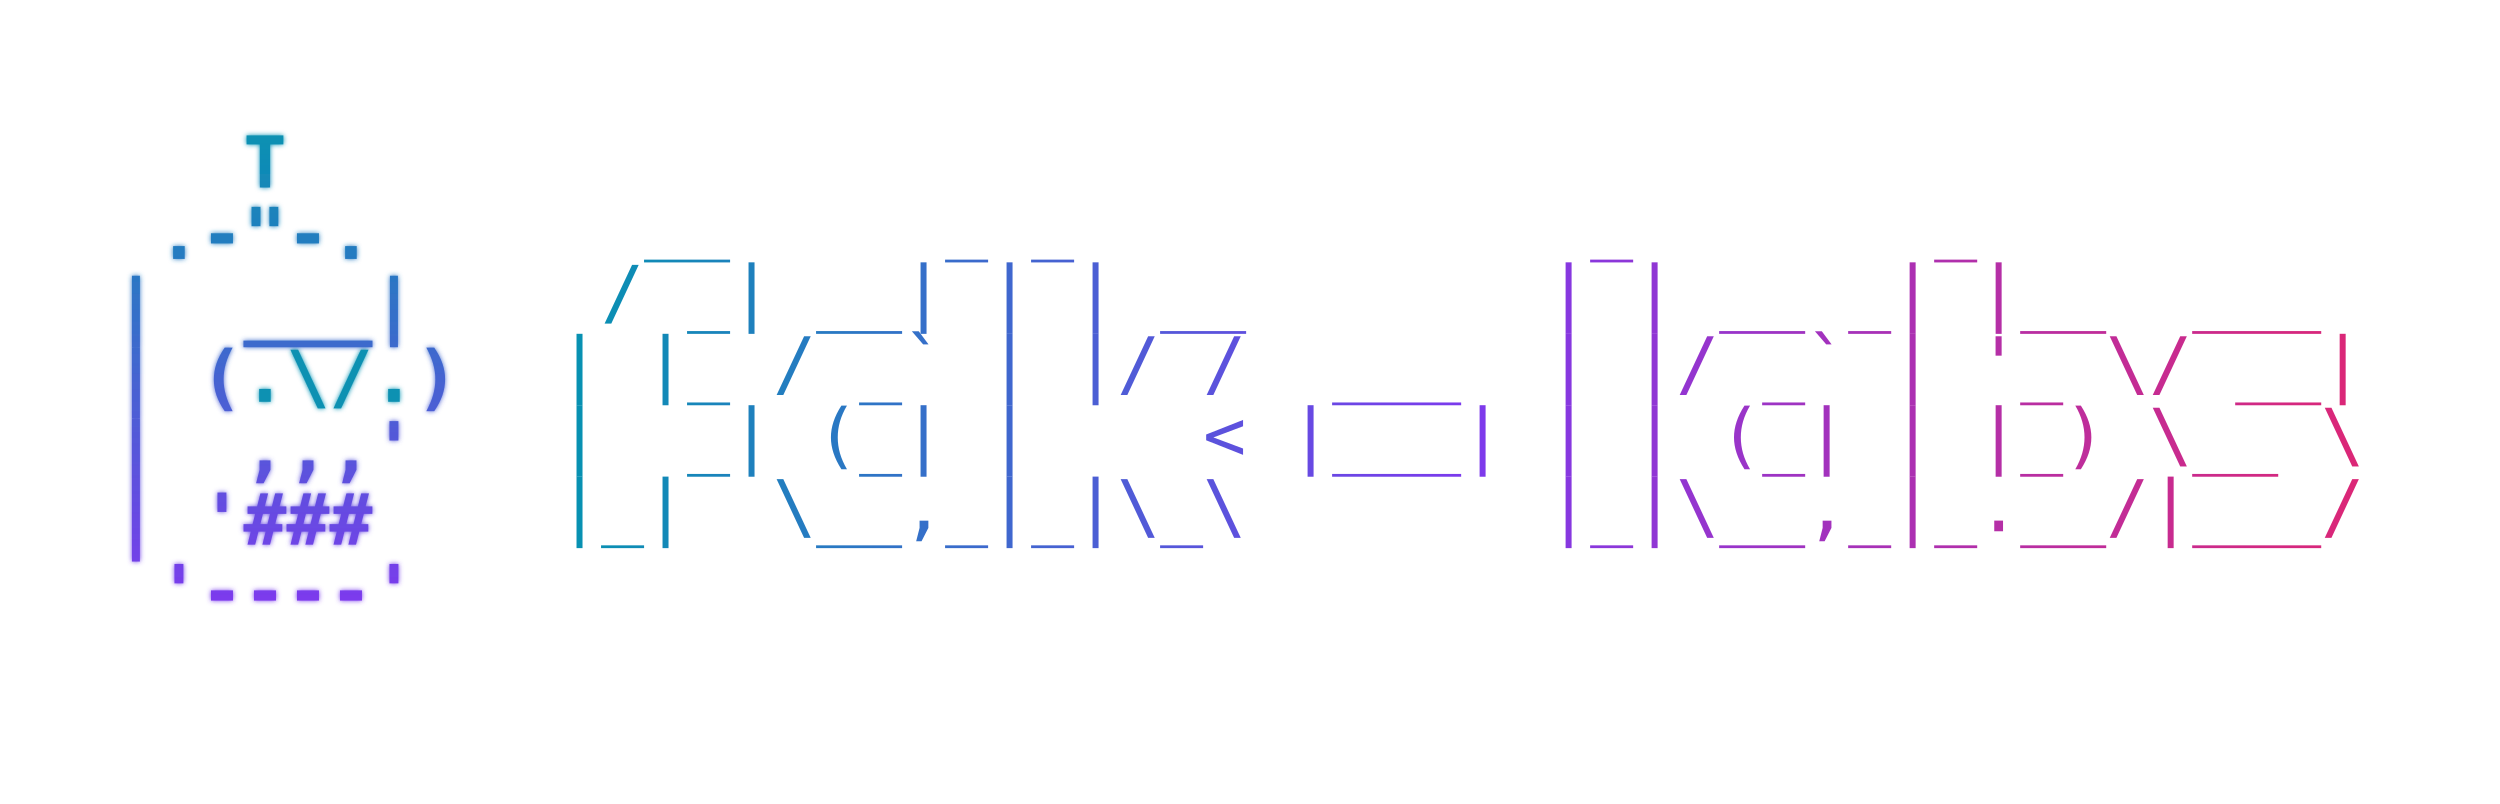
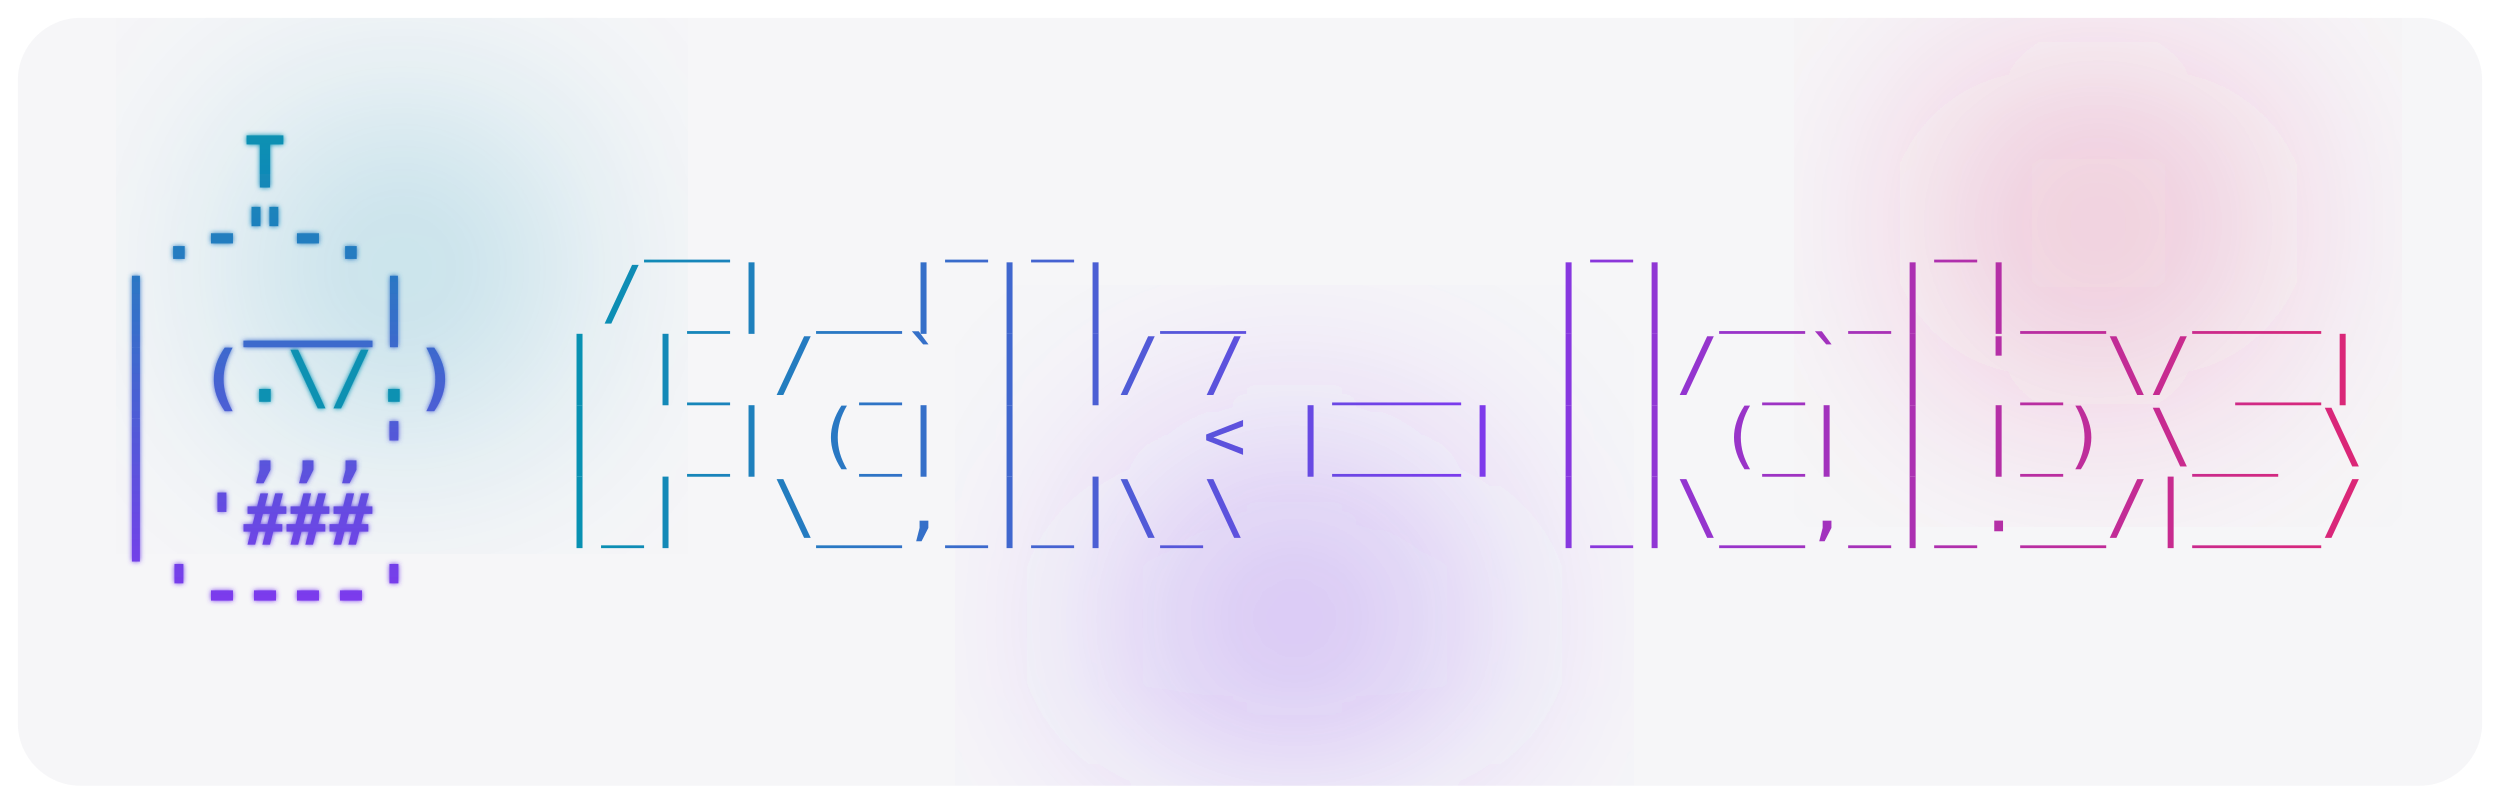
<svg xmlns="http://www.w3.org/2000/svg" width="560" height="180" viewBox="0 0 560 180" preserveAspectRatio="xMinYMid meet" role="img" aria-label="fdk-labs">
  <defs>
    <linearGradient id="g" x1="0" y1="0" x2="1" y2="0">
      <stop offset="0%" stop-color="#0891b2">
        <animate attributeName="stop-color" values="#0891b2;#7c3aed;#db2777;#0891b2" dur="6s" repeatCount="indefinite" />
      </stop>
      <stop offset="50%" stop-color="#7c3aed">
        <animate attributeName="stop-color" values="#7c3aed;#db2777;#0891b2;#7c3aed" dur="6s" repeatCount="indefinite" />
      </stop>
      <stop offset="100%" stop-color="#db2777">
        <animate attributeName="stop-color" values="#db2777;#0891b2;#7c3aed;#db2777" dur="6s" repeatCount="indefinite" />
      </stop>
    </linearGradient>
    <linearGradient id="metal" x1="0" y1="0" x2="0" y2="1">
      <stop offset="0%" stop-color="#0891b2">
        <animate attributeName="stop-color" values="#0891b2;#7c3aed;#db2777;#0891b2" dur="6s" repeatCount="indefinite" />
      </stop>
      <stop offset="100%" stop-color="#7c3aed">
        <animate attributeName="stop-color" values="#7c3aed;#db2777;#0891b2;#7c3aed" dur="6s" repeatCount="indefinite" />
      </stop>
    </linearGradient>
    <filter id="glow" x="-20%" y="-20%" width="140%" height="140%">
      <feGaussianBlur stdDeviation="0.6" result="b" />
      <feMerge>
        <feMergeNode in="b" />
        <feMergeNode in="SourceGraphic" />
      </feMerge>
    </filter>
+     <filter id="blob" x="-50%" y="-50%" width="200%" height="200%">
+       <feGaussianBlur stdDeviation="28" />
+     </filter>
+     <clipPath id="card">
+       <rect x="4" y="4" width="552" height="172" rx="14" ry="14" />
+     </clipPath>
  </defs>
  <style>
    .bender { font: 700 16px/1 ui-monospace, SFMono-Regular, Menlo, Monaco, Consolas, monospace; fill: url(#metal); filter: url(#glow); }
    .eye { fill: #0891b2; filter: url(#glow); }
    .title-block { font: 400 16px/1 ui-monospace, SFMono-Regular, Menlo, Monaco, Consolas, monospace; fill: url(#g); }
    @keyframes blink { 50% { opacity: 0.2; } }
  </style>
+   <g clip-path="url(#card)">
+     <rect x="4" y="4" width="552" height="172" rx="14" ry="14" fill="#64748b" fill-opacity="0.06" />
+     <circle cx="90" cy="60" r="32" fill="#0891b2" fill-opacity="0.35" filter="url(#blob)">
+       <animate attributeName="cx" values="90;340;180;90" dur="14s" repeatCount="indefinite" />
+       <animate attributeName="cy" values="60;120;40;60" dur="14s" repeatCount="indefinite" />
+     </circle>
+     <circle cx="290" cy="140" r="38" fill="#7c3aed" fill-opacity="0.35" filter="url(#blob)">
+       <animate attributeName="cx" values="290;120;460;290" dur="18s" repeatCount="indefinite" />
+       <animate attributeName="cy" values="140;40;130;140" dur="18s" repeatCount="indefinite" />
+     </circle>
+     <circle cx="470" cy="50" r="34" fill="#db2777" fill-opacity="0.35" filter="url(#blob)">
+       <animate attributeName="cx" values="470;220;380;470" dur="16s" repeatCount="indefinite" />
+       <animate attributeName="cy" values="50;150;70;50" dur="16s" repeatCount="indefinite" />
+     </circle>
+   </g>
  <text class="bender" x="16" y="42" xml:space="preserve">
    <tspan x="16" dy="0">    T</tspan>
    <tspan x="16" dy="1em">  .-"-.</tspan>
    <tspan x="16" dy="1em"> |  ___|</tspan>
    <tspan x="16" dy="1em"> | (<tspan class="eye">.\/.</tspan>)</tspan>
    <tspan x="16" dy="1em"> |  ,,,'</tspan>
    <tspan x="16" dy="1em"> | '###</tspan>
    <tspan x="16" dy="1em">  '----'</tspan>
  </text>
  <text class="title-block" x="125" y="55" xml:space="preserve">
    <tspan x="125" dy="0">  __     _ _            _       _         </tspan>
    <tspan x="125" dy="1em"> / _| __| | | __       | | __ _| |__  ___ </tspan>
    <tspan x="125" dy="1em">| |_ / _` | |/ /  ___  | |/ _` | '_ \/ __|</tspan>
    <tspan x="125" dy="1em">|  _| (_| |    &lt; |___| | | (_| | |_) \__ \</tspan>
    <tspan x="125" dy="1em">|_|  \__,_|_|\_\       |_|\__,_|_.__/|___/</tspan>
  </text>
</svg>
